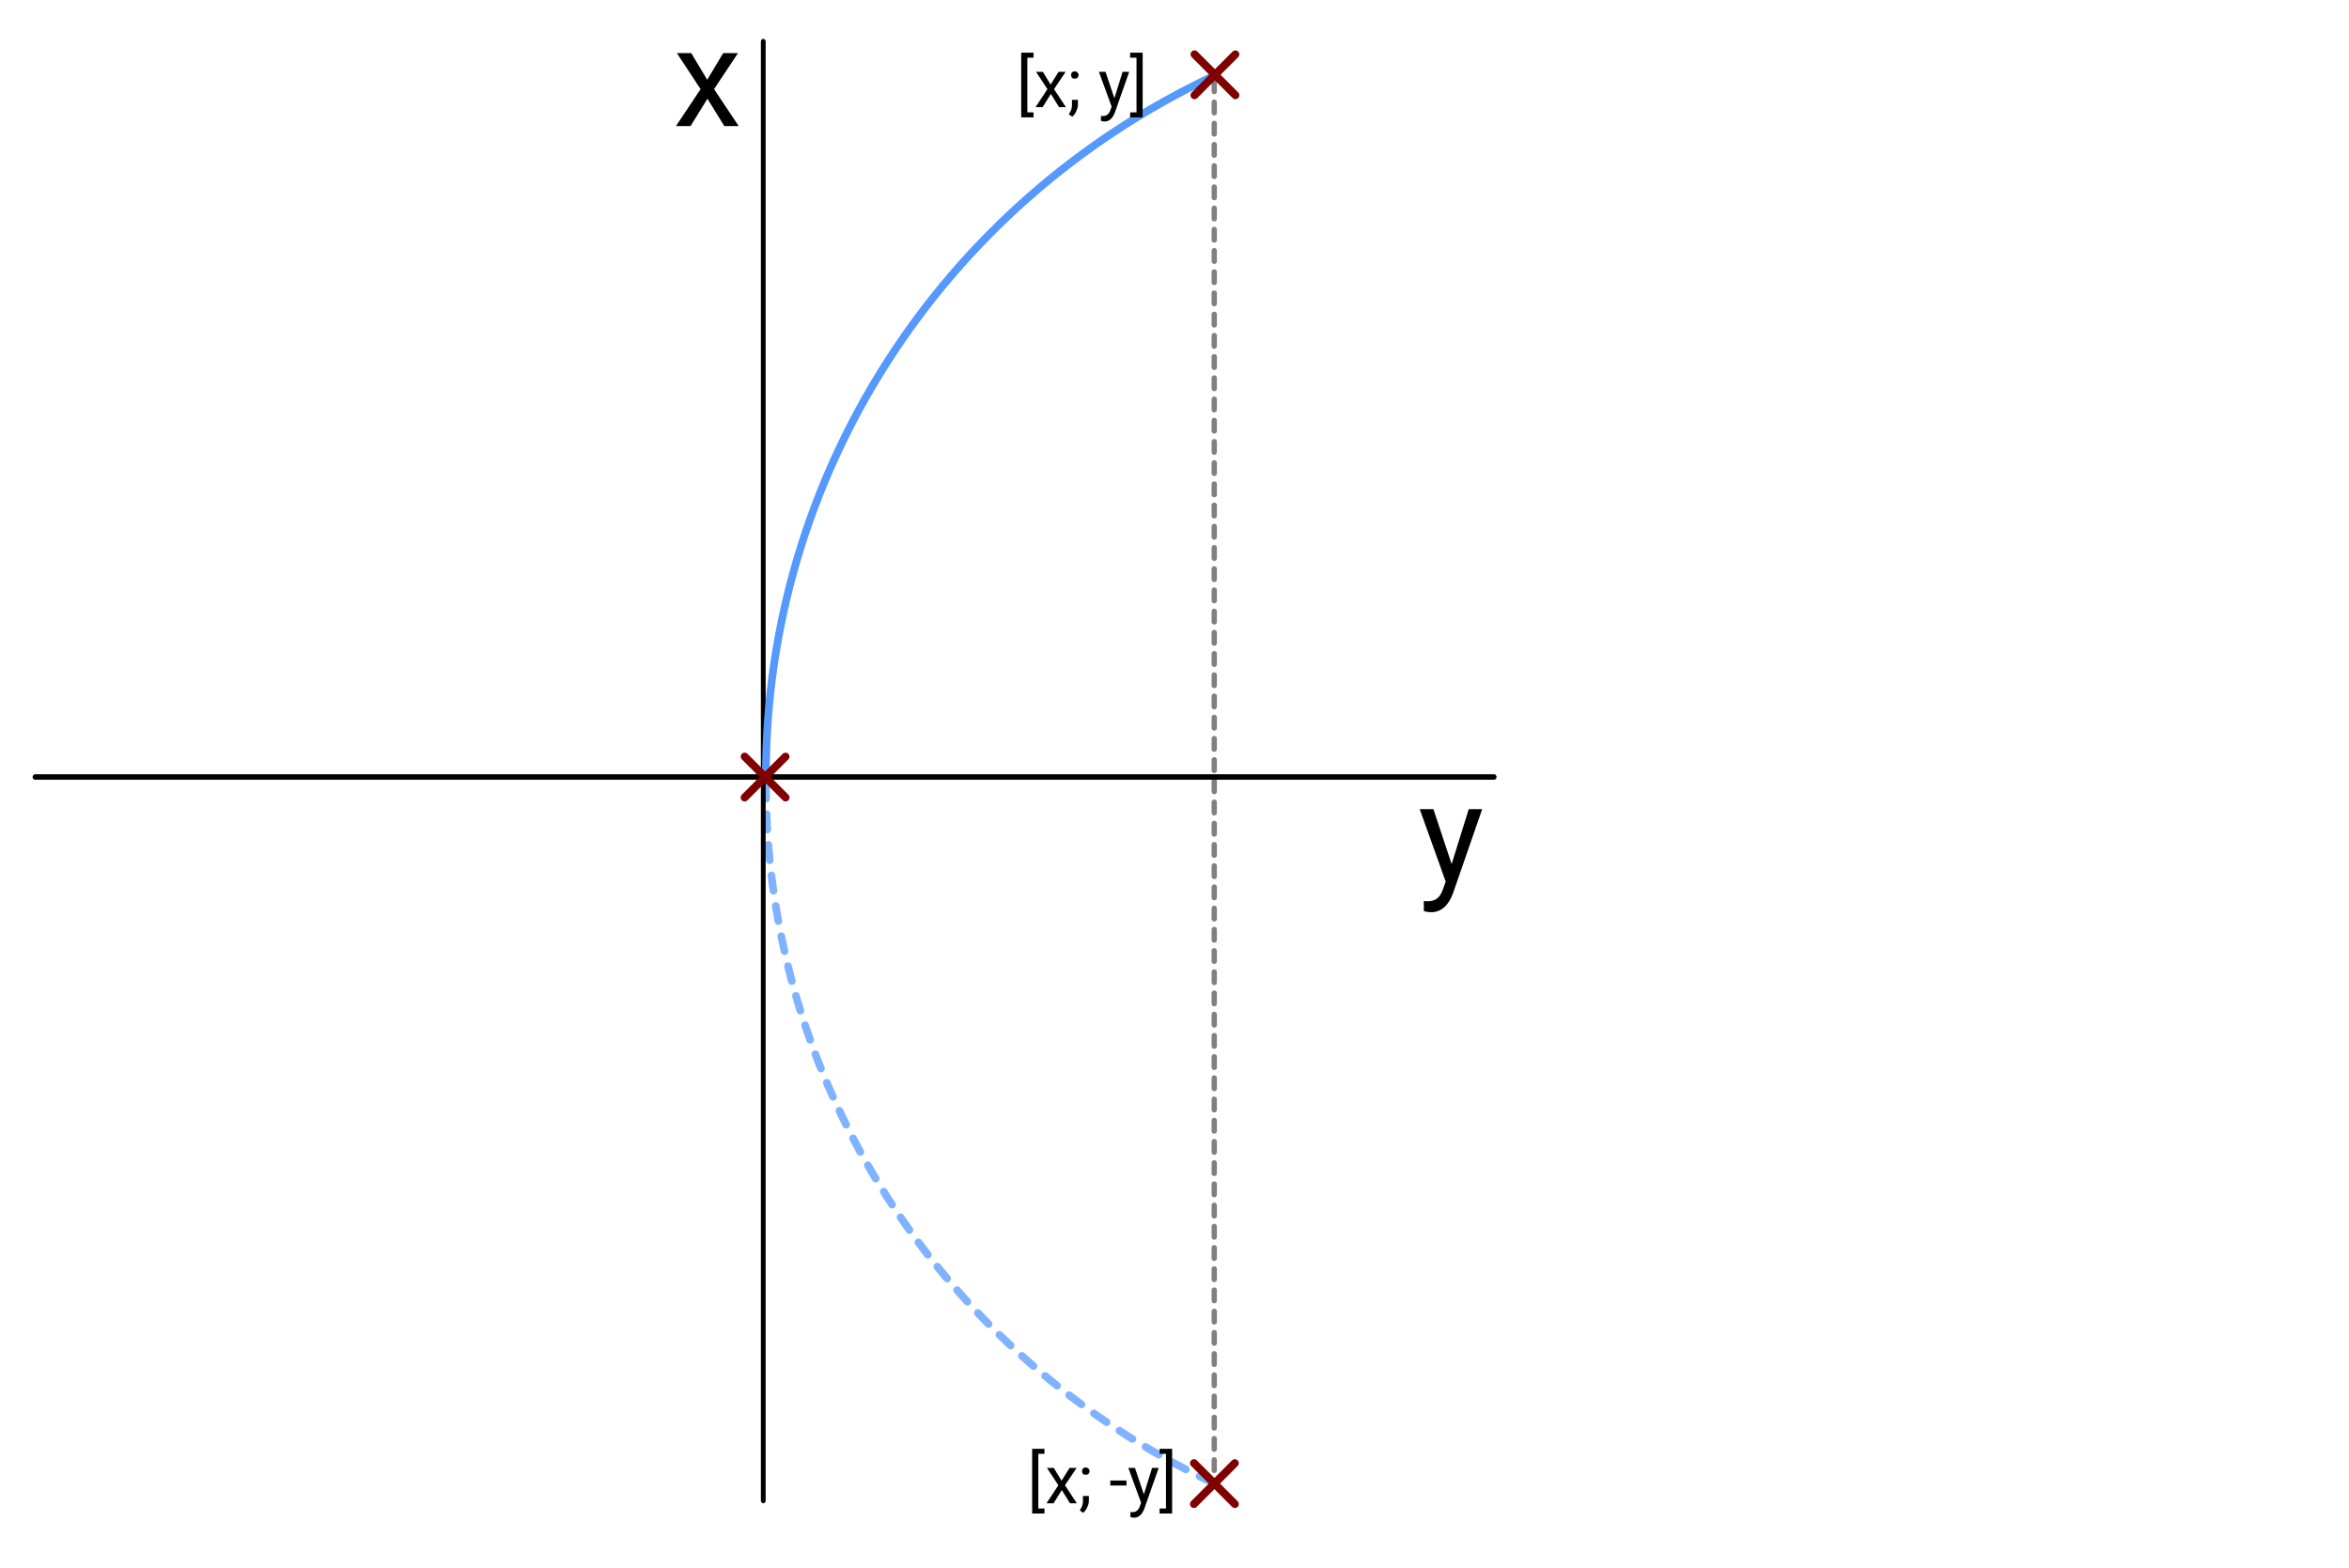
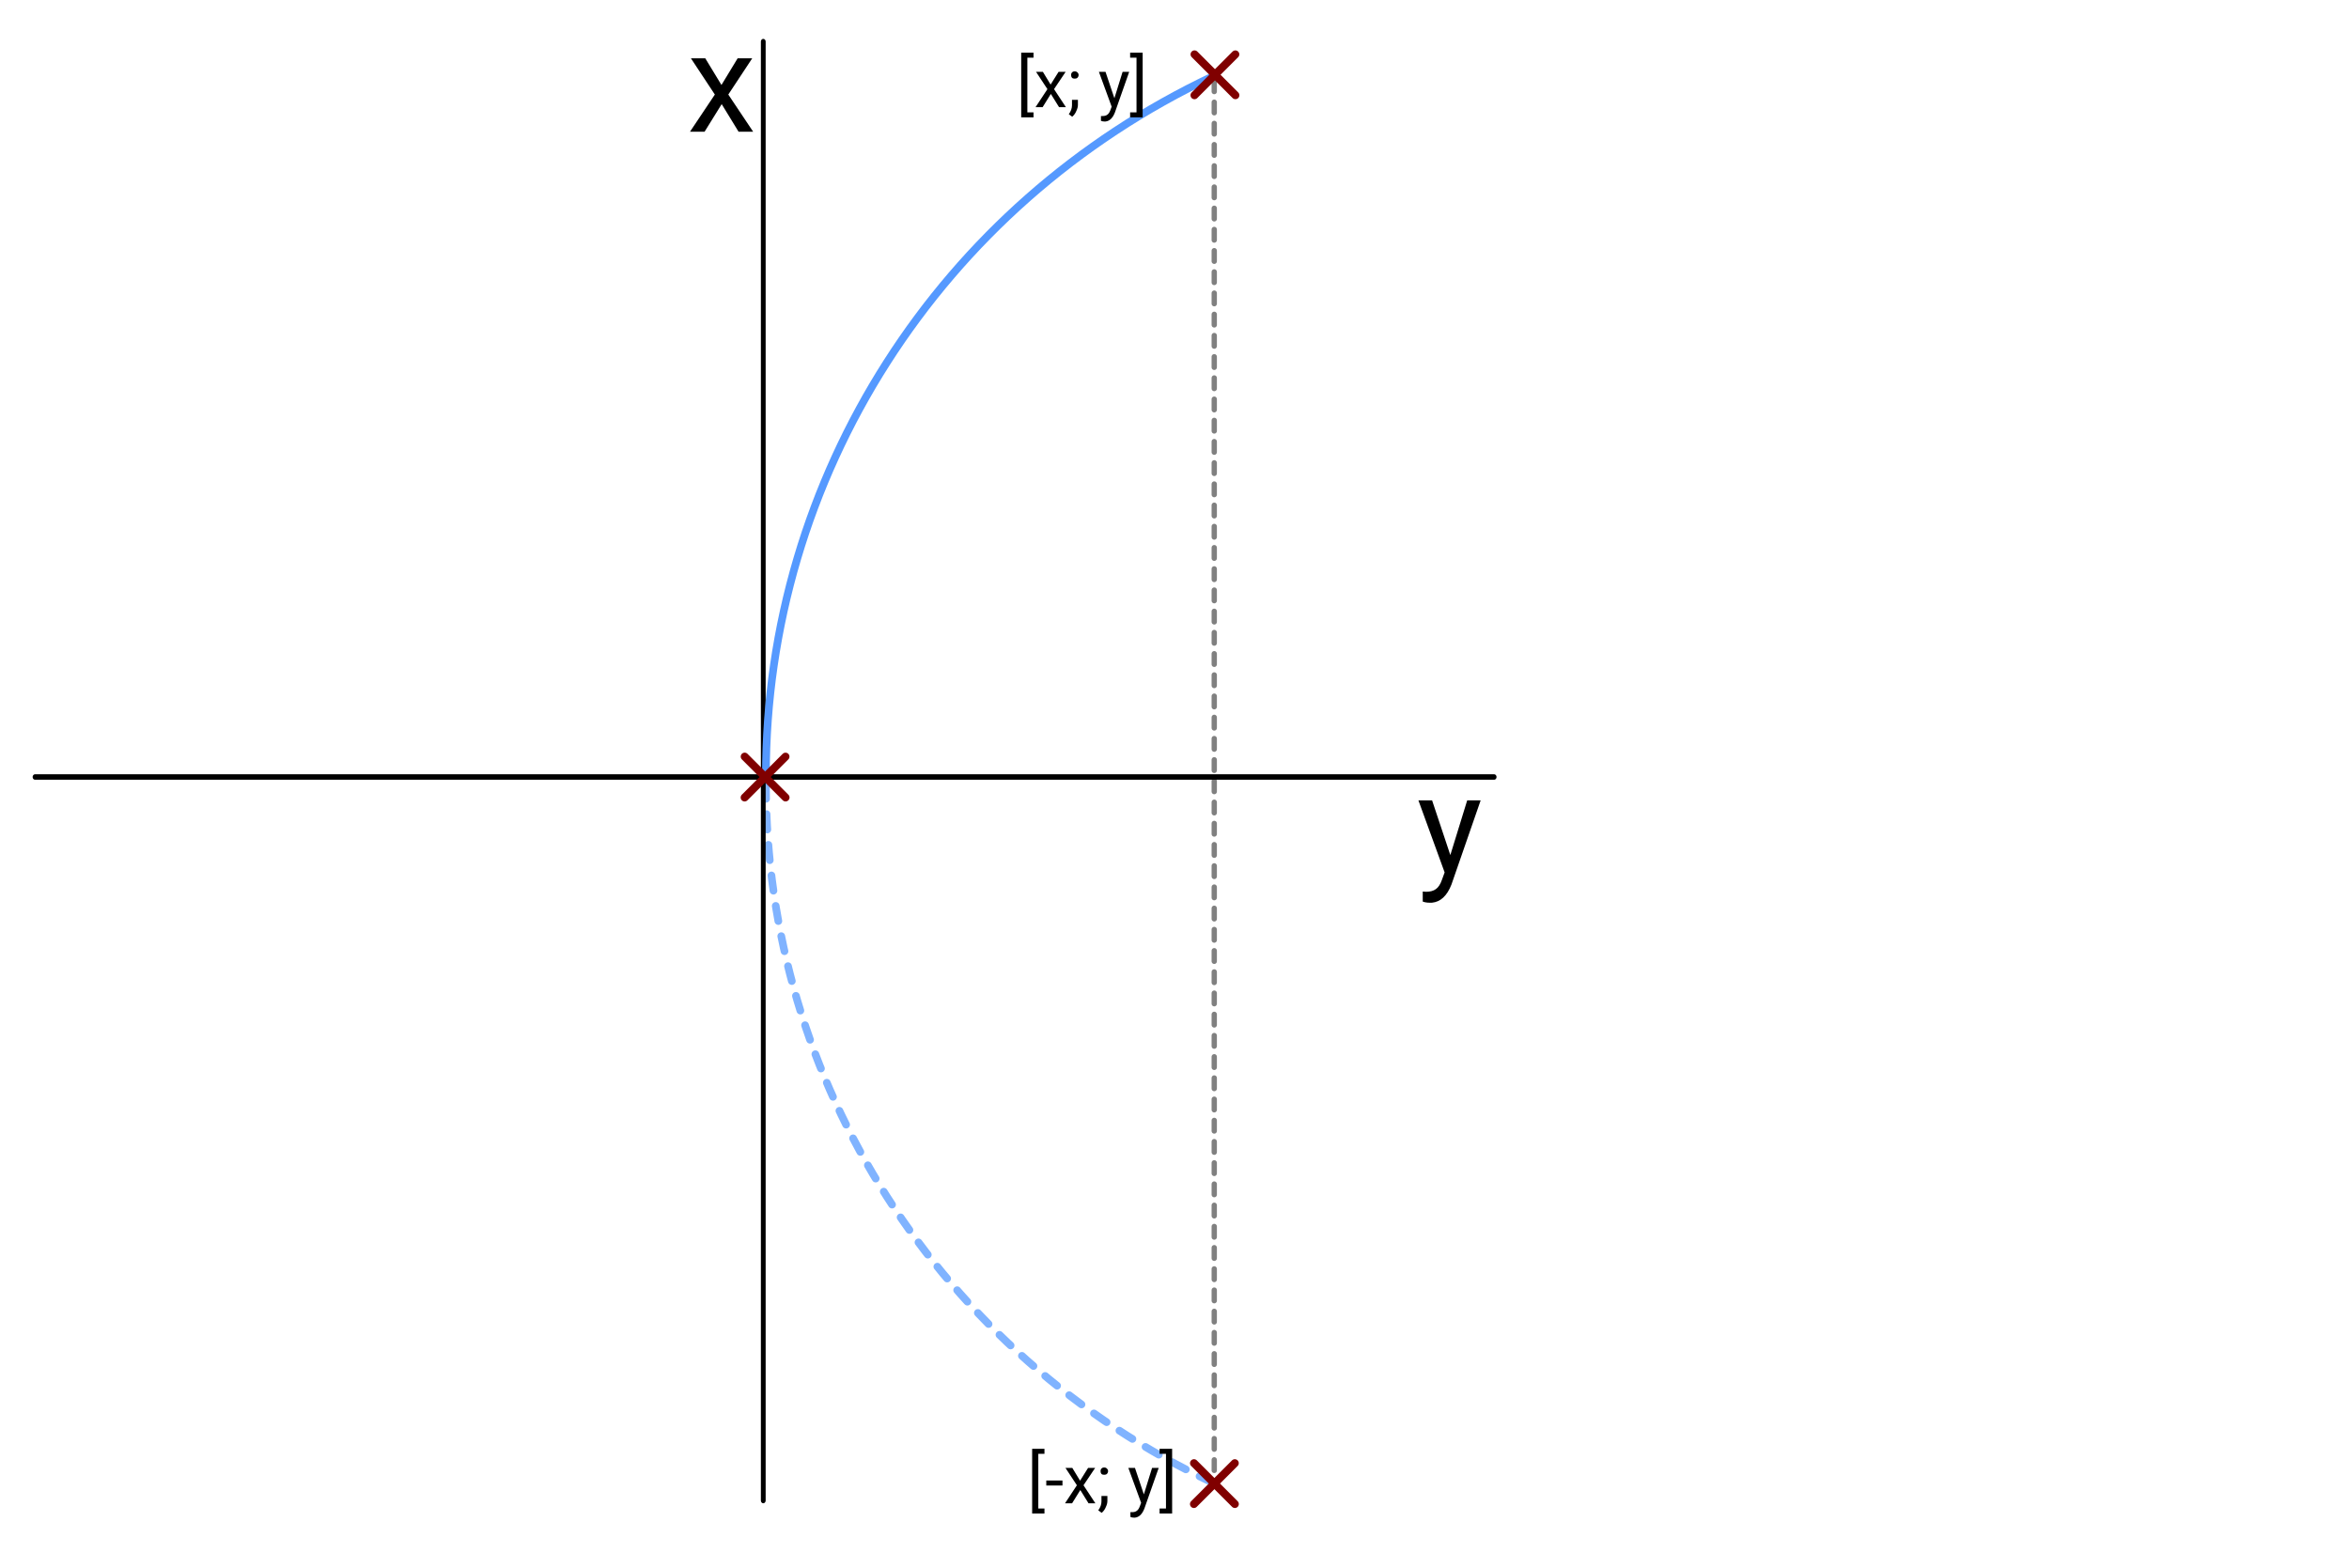
- <svg xmlns="http://www.w3.org/2000/svg" xmlns:ns1="http://www.openswatchbook.org/uri/2009/osb" xmlns:xlink="http://www.w3.org/1999/xlink" width="160.988mm" height="107.452mm" viewBox="0 0 160.988 107.452" version="1.1" id="svg8">
+ <svg xmlns="http://www.w3.org/2000/svg" xmlns:ns1="http://www.openswatchbook.org/uri/2009/osb" xmlns:xlink="http://www.w3.org/1999/xlink" id="svg8" version="1.1" viewBox="0 0 160.988 107.452" height="107.452mm" width="160.988mm">
  <defs id="defs2">
    <linearGradient id="linearGradient2931">
-       <stop id="stop2927" offset="0" style="stop-color:#ffffff;stop-opacity:1;" />
-       <stop id="stop2929" offset="1" style="stop-color:#ffffff;stop-opacity:0;" />
+       <stop style="stop-color:#ffffff;stop-opacity:1;" offset="0" id="stop2927" />
+       <stop style="stop-color:#ffffff;stop-opacity:0;" offset="1" id="stop2929" />
    </linearGradient>
-     <linearGradient ns1:paint="solid" id="linearGradient2919">
-       <stop id="stop2917" offset="0" style="stop-color:#000000;stop-opacity:1;" />
+     <linearGradient id="linearGradient2919" ns1:paint="solid">
+       <stop style="stop-color:#000000;stop-opacity:1;" offset="0" id="stop2917" />
    </linearGradient>
    <linearGradient id="linearGradient973">
-       <stop id="stop969" offset="0" style="stop-color:#ffffff;stop-opacity:1;" />
-       <stop id="stop971" offset="1" style="stop-color:#ffffff;stop-opacity:0;" />
+       <stop style="stop-color:#ffffff;stop-opacity:1;" offset="0" id="stop969" />
+       <stop style="stop-color:#ffffff;stop-opacity:0;" offset="1" id="stop971" />
    </linearGradient>
    <linearGradient id="linearGradient957">
-       <stop id="stop953" offset="0" style="stop-color:#ffffff;stop-opacity:1;" />
-       <stop id="stop955" offset="1" style="stop-color:#ffffff;stop-opacity:0;" />
+       <stop style="stop-color:#ffffff;stop-opacity:1;" offset="0" id="stop953" />
+       <stop style="stop-color:#ffffff;stop-opacity:0;" offset="1" id="stop955" />
    </linearGradient>
    <linearGradient id="linearGradient949">
-       <stop id="stop945" offset="0" style="stop-color:#ffffff;stop-opacity:1;" />
-       <stop id="stop947" offset="1" style="stop-color:#ffffff;stop-opacity:0;" />
+       <stop style="stop-color:#ffffff;stop-opacity:1;" offset="0" id="stop945" />
+       <stop style="stop-color:#ffffff;stop-opacity:0;" offset="1" id="stop947" />
    </linearGradient>
    <linearGradient id="linearGradient909">
-       <stop id="stop905" offset="0" style="stop-color:#ffffff;stop-opacity:1;" />
-       <stop id="stop907" offset="1" style="stop-color:#ffffff;stop-opacity:0;" />
+       <stop style="stop-color:#ffffff;stop-opacity:1;" offset="0" id="stop905" />
+       <stop style="stop-color:#ffffff;stop-opacity:0;" offset="1" id="stop907" />
    </linearGradient>
    <linearGradient id="linearGradient875">
-       <stop id="stop871" offset="0" style="stop-color:#ffffff;stop-opacity:1;" />
-       <stop id="stop873" offset="1" style="stop-color:#ffffff;stop-opacity:0;" />
+       <stop style="stop-color:#ffffff;stop-opacity:1;" offset="0" id="stop871" />
+       <stop style="stop-color:#ffffff;stop-opacity:0;" offset="1" id="stop873" />
    </linearGradient>
-     <radialGradient gradientUnits="userSpaceOnUse" gradientTransform="matrix(1.204899,0,0,0.751708,-21.75348,18.88949)" r="5.584" fy="76.078" fx="106.167" cy="76.078" cx="106.167" id="radialGradient877" xlink:href="#linearGradient875" />
-     <radialGradient xlink:href="#linearGradient875" id="radialGradient877-3" cx="106.167" cy="76.078" fx="106.167" fy="76.078" r="5.584" gradientTransform="matrix(1.329511,0,0,0.8294506,-33.21439,108.5771)" gradientUnits="userSpaceOnUse" />
-     <radialGradient gradientUnits="userSpaceOnUse" gradientTransform="matrix(1,0,0,1.349599,0,-26.7366)" r="3.107" fy="76.478" fx="80.45" cy="76.478" cx="80.45" id="radialGradient911" xlink:href="#linearGradient909" />
-     <radialGradient xlink:href="#linearGradient909" id="radialGradient911-3" cx="80.45" cy="76.478" fx="80.45" fy="76.478" r="3.107" gradientTransform="matrix(1.539233,0.05501682,-0.07015324,1.962712,12.70639,-25.43554)" gradientUnits="userSpaceOnUse" />
-     <radialGradient gradientUnits="userSpaceOnUse" gradientTransform="matrix(1.360617,0,0,0.01821731,-44.50962,-82.92933)" r="51.92" fy="-84.468" fx="123.426" cy="-84.468" cx="123.426" id="radialGradient951" xlink:href="#linearGradient949" />
-     <radialGradient gradientUnits="userSpaceOnUse" gradientTransform="matrix(1.492207,0,0,0.01621601,-41.66678,121.5422)" r="51.92" fy="123.546" fx="84.653" cy="123.546" cx="84.653" id="radialGradient959" xlink:href="#linearGradient957" />
-     <radialGradient gradientUnits="userSpaceOnUse" gradientTransform="matrix(2.201107,-2.201107,0.4888455,0.4888455,-170.0974,269.4011)" r="15.991" fy="97.048" fx="100.002" cy="97.048" cx="100.002" id="radialGradient975" xlink:href="#linearGradient973" />
-     <radialGradient gradientUnits="userSpaceOnUse" gradientTransform="matrix(3.713249,-3.713249,0.5741358,0.5741359,-167.7084,282.5772)" r="15.891" fy="-148.848" fx="93.308" cy="-148.848" cx="93.308" id="radialGradient2933" xlink:href="#linearGradient2931" />
+     <radialGradient xlink:href="#linearGradient875" id="radialGradient877" cx="106.167" cy="76.078" fx="106.167" fy="76.078" r="5.584" gradientTransform="matrix(1.204899,0,0,0.751708,-21.75348,18.88949)" gradientUnits="userSpaceOnUse" />
+     <radialGradient gradientUnits="userSpaceOnUse" gradientTransform="matrix(1.329511,0,0,0.8294506,-33.21439,108.5771)" r="5.584" fy="76.078" fx="106.167" cy="76.078" cx="106.167" id="radialGradient877-3" xlink:href="#linearGradient875" />
+     <radialGradient xlink:href="#linearGradient909" id="radialGradient911" cx="80.45" cy="76.478" fx="80.45" fy="76.478" r="3.107" gradientTransform="matrix(1,0,0,1.349599,50.97702,24.47842)" gradientUnits="userSpaceOnUse" />
+     <radialGradient gradientUnits="userSpaceOnUse" gradientTransform="matrix(1.539233,0.05501682,-0.07015324,1.962712,-37.38343,-76.90015)" r="3.107" fy="76.478" fx="80.45" cy="76.478" cx="80.45" id="radialGradient911-3" xlink:href="#linearGradient909" />
+     <radialGradient xlink:href="#linearGradient949" id="radialGradient951" cx="123.426" cy="-84.468" fx="123.426" fy="-84.468" r="51.92" gradientTransform="matrix(1.360617,0,0,0.01821731,-44.50962,-82.92933)" gradientUnits="userSpaceOnUse" />
+     <radialGradient xlink:href="#linearGradient957" id="radialGradient959" cx="84.653" cy="123.546" fx="84.653" fy="123.546" r="51.92" gradientTransform="matrix(1.492207,0,0,0.01621601,-41.66678,121.5422)" gradientUnits="userSpaceOnUse" />
+     <radialGradient xlink:href="#linearGradient973" id="radialGradient975" cx="100.002" cy="97.048" fx="100.002" fy="97.048" r="15.991" gradientTransform="matrix(2.201107,-2.201107,0.4888455,0.4888455,-170.0974,269.4011)" gradientUnits="userSpaceOnUse" />
+     <radialGradient xlink:href="#linearGradient2931" id="radialGradient2933" cx="93.308" cy="-148.848" fx="93.308" fy="-148.848" r="15.891" gradientTransform="matrix(3.713249,-3.713249,0.5741358,0.5741359,-167.7084,282.5772)" gradientUnits="userSpaceOnUse" />
  </defs>
-   <g transform="translate(-32.13315,-70.24217)" id="layer1">
-     <rect style="opacity:0.82;fill:url(#radialGradient877-3);fill-opacity:1;stroke:none;stroke-width:2.83;stroke-linecap:round;stroke-linejoin:round;paint-order:stroke fill markers" id="rect869-5" width="12.323" height="6.555" x="101.774" y="168.403" ry="3.265" rx="3.265" />
-     <rect rx="2.959" ry="2.959" y="73.108" x="100.583" height="5.94" width="11.168" id="rect869" style="opacity:0.82;fill:url(#radialGradient877);fill-opacity:1;stroke:none;stroke-width:2.565;stroke-linecap:round;stroke-linejoin:round;paint-order:stroke fill markers" />
-     <path transform="scale(1,-1)" d="m 84.626,-123.939 a 53.948,53.126 0 0 1 30.654,-47.948" style="fill:none;stroke:url(#radialGradient2933);stroke-width:1.127;stroke-linecap:round;stroke-linejoin:round;stroke-miterlimit:4;stroke-dasharray:2.254, 2.254;stroke-dashoffset:0;paint-order:stroke fill markers" id="path846-1-0" />
-     <path d="M 84.626,123.41 A 53.948,53.126 0 0 1 115.281,75.461" style="fill:none;stroke:url(#radialGradient975);stroke-width:1.327;stroke-linecap:round;stroke-linejoin:round;stroke-miterlimit:4;stroke-dasharray:none;paint-order:stroke fill markers" id="path846-7" />
-     <rect ry="1.034" y="-85.502" x="71.506" height="2.068" width="103.839" id="rect1080-2" style="fill:url(#radialGradient951);fill-opacity:1;stroke:none;stroke-width:0.353;stroke-linecap:round;stroke-linejoin:round;stroke-miterlimit:4;stroke-dasharray:none;stroke-dashoffset:0;paint-order:stroke fill markers" transform="rotate(90)" />
-     <rect style="fill:url(#radialGradient959);fill-opacity:1;stroke:none;stroke-width:0.353;stroke-linecap:round;stroke-linejoin:round;stroke-miterlimit:4;stroke-dasharray:none;stroke-dashoffset:0;paint-order:stroke fill markers" id="rect1080" width="103.839" height="2.068" x="32.733" y="122.512" ry="1.034" />
-     <path id="path846-1" style="fill:none;stroke:#80b3ff;stroke-width:0.527;stroke-linecap:round;stroke-linejoin:round;stroke-miterlimit:4;stroke-dasharray:1.054, 1.054;stroke-dashoffset:0;paint-order:stroke fill markers" d="m 84.626,-123.939 a 53.948,53.126 0 0 1 30.654,-47.948" transform="scale(1,-1)" />
-     <rect ry="3.265" rx="2.842" y="72.285" x="77.343" height="8.385" width="6.213" id="rect903" style="opacity:0.82;fill:url(#radialGradient911);fill-opacity:1;stroke:none;stroke-width:2.565;stroke-linecap:round;stroke-linejoin:round;paint-order:stroke fill markers" />
-     <rect style="opacity:0.82;fill:url(#radialGradient911-3);fill-opacity:1;stroke:none;stroke-width:2.775;stroke-linecap:round;stroke-linejoin:round;paint-order:stroke fill markers" id="rect903-2" width="6.722" height="9.072" x="127.811" y="124.559" rx="3.075" ry="3.532" />
-     <g id="g1028">
-       <path id="path951" d="M 115.351,75.792 V 171.972" style="fill:none;stroke:#808080;stroke-width:0.364;stroke-linecap:round;stroke-linejoin:miter;stroke-miterlimit:4;stroke-dasharray:0.727, 0.727;stroke-dashoffset:0;stroke-opacity:1" />
-       <g id="g844">
-         <g id="g839" transform="matrix(1.238326,0,0,1.414644,-39.90555,-31.24053)">
-           <path id="path833" d="M 60.113,109.385 H 140.867" style="fill:none;stroke:#000000;stroke-width:0.264;stroke-linecap:round;stroke-linejoin:miter;stroke-miterlimit:4;stroke-dasharray:none;stroke-opacity:1" />
-           <path id="path835" d="M 100.417,73.753 V 144.442" style="fill:none;stroke:#000000;stroke-width:0.264;stroke-linecap:round;stroke-linejoin:miter;stroke-miterlimit:4;stroke-dasharray:none;stroke-opacity:1" />
-         </g>
+   <g id="layer1" transform="translate(-32.13315,-70.24217)">
+     <rect rx="3.265" ry="3.265" y="168.403" x="101.774" height="6.555" width="12.323" id="rect869-5" style="opacity:0.82;fill:url(#radialGradient877-3);fill-opacity:1;stroke:none;stroke-width:2.83;stroke-linecap:round;stroke-linejoin:round;paint-order:stroke fill markers" />
+     <rect style="opacity:0.82;fill:url(#radialGradient877);fill-opacity:1;stroke:none;stroke-width:2.565;stroke-linecap:round;stroke-linejoin:round;paint-order:stroke fill markers" id="rect869" width="11.168" height="5.94" x="100.583" y="73.108" ry="2.959" rx="2.959" />
+     <path id="path846-1-0" style="fill:none;stroke:url(#radialGradient2933);stroke-width:1.127;stroke-linecap:round;stroke-linejoin:round;stroke-miterlimit:4;stroke-dasharray:2.254, 2.254;stroke-dashoffset:0;paint-order:stroke fill markers" d="m 84.626,-123.939 a 53.948,53.126 0 0 1 30.654,-47.948" transform="scale(1,-1)" />
+     <path id="path846-7" style="fill:none;stroke:url(#radialGradient975);stroke-width:1.327;stroke-linecap:round;stroke-linejoin:round;stroke-miterlimit:4;stroke-dasharray:none;paint-order:stroke fill markers" d="M 84.626,123.41 A 53.948,53.126 0 0 1 115.281,75.461" />
+     <rect transform="rotate(90)" style="fill:url(#radialGradient951);fill-opacity:1;stroke:none;stroke-width:0.353;stroke-linecap:round;stroke-linejoin:round;stroke-miterlimit:4;stroke-dasharray:none;stroke-dashoffset:0;paint-order:stroke fill markers" id="rect1080-2" width="103.839" height="2.068" x="71.506" y="-85.502" ry="1.034" />
+     <rect ry="1.034" y="122.512" x="32.733" height="2.068" width="103.839" id="rect1080" style="fill:url(#radialGradient959);fill-opacity:1;stroke:none;stroke-width:0.353;stroke-linecap:round;stroke-linejoin:round;stroke-miterlimit:4;stroke-dasharray:none;stroke-dashoffset:0;paint-order:stroke fill markers" />
+     <path transform="scale(1,-1)" d="m 84.626,-123.939 a 53.948,53.126 0 0 1 30.654,-47.948" style="fill:none;stroke:#80b3ff;stroke-width:0.527;stroke-linecap:round;stroke-linejoin:round;stroke-miterlimit:4;stroke-dasharray:1.054, 1.054;stroke-dashoffset:0;paint-order:stroke fill markers" id="path846-1" />
+     <rect style="opacity:0.82;fill:url(#radialGradient911);fill-opacity:1;stroke:none;stroke-width:2.565;stroke-linecap:round;stroke-linejoin:round;paint-order:stroke fill markers" id="rect903" width="6.213" height="8.385" x="128.32" y="123.5" rx="2.842" ry="3.265" />
+     <rect ry="3.532" rx="3.075" y="73.094" x="77.722" height="9.072" width="6.722" id="rect903-2" style="opacity:0.82;fill:url(#radialGradient911-3);fill-opacity:1;stroke:none;stroke-width:2.775;stroke-linecap:round;stroke-linejoin:round;paint-order:stroke fill markers" />
+     <path id="path951" d="M 115.351,75.792 V 171.972" style="fill:none;stroke:#808080;stroke-width:0.364;stroke-linecap:round;stroke-linejoin:miter;stroke-miterlimit:4;stroke-dasharray:0.727, 0.727;stroke-dashoffset:0;stroke-opacity:1" />
+     <g id="g844">
+       <g id="g839" transform="matrix(1.238326,0,0,1.414644,-39.90555,-31.24053)">
+         <path id="path833" d="M 60.113,109.385 H 140.867" style="fill:none;stroke:#000000;stroke-width:0.264;stroke-linecap:round;stroke-linejoin:miter;stroke-miterlimit:4;stroke-dasharray:none;stroke-opacity:1" />
+         <path id="path835" d="M 100.417,73.753 V 144.442" style="fill:none;stroke:#000000;stroke-width:0.264;stroke-linecap:round;stroke-linejoin:miter;stroke-miterlimit:4;stroke-dasharray:none;stroke-opacity:1" />
      </g>
-       <path id="path846" style="fill:none;stroke:#5599ff;stroke-width:0.527;stroke-linecap:round;stroke-linejoin:round;stroke-miterlimit:4;stroke-dasharray:none;paint-order:stroke fill markers" d="M 84.626,123.41 A 53.948,53.126 0 0 1 115.281,75.461" />
-       <g style="stroke:#800000" transform="translate(-1.128016,-1.429196)" id="g884">
-         <path style="fill:none;stroke:#800000;stroke-width:0.542;stroke-linecap:round;stroke-linejoin:round;stroke-miterlimit:4;stroke-dasharray:none;stroke-opacity:1" d="m 115.086,174.764 2.803,-2.803" id="path865" />
-         <path id="path865-6" d="m 117.893,174.763 -2.803,-2.803" style="fill:none;stroke:#800000;stroke-width:0.542;stroke-linecap:round;stroke-linejoin:round;stroke-miterlimit:4;stroke-dasharray:none;stroke-opacity:1" />
-       </g>
-       <g id="g884-7" transform="translate(-31.92073,-49.85814)" style="stroke:#800000">
-         <path id="path865-5" d="m 115.086,174.764 2.803,-2.803" style="fill:none;stroke:#800000;stroke-width:0.542;stroke-linecap:round;stroke-linejoin:round;stroke-miterlimit:4;stroke-dasharray:none;stroke-opacity:1" />
-         <path style="fill:none;stroke:#800000;stroke-width:0.542;stroke-linecap:round;stroke-linejoin:round;stroke-miterlimit:4;stroke-dasharray:none;stroke-opacity:1" d="m 117.893,174.763 -2.803,-2.803" id="path865-6-3" />
-       </g>
-       <g id="g884-5" transform="translate(-1.090957,-97.99263)" style="stroke:#800000">
-         <path id="path865-62" d="m 115.086,174.764 2.803,-2.803" style="fill:none;stroke:#800000;stroke-width:0.542;stroke-linecap:round;stroke-linejoin:round;stroke-miterlimit:4;stroke-dasharray:none;stroke-opacity:1" />
-         <path style="fill:none;stroke:#800000;stroke-width:0.542;stroke-linecap:round;stroke-linejoin:round;stroke-miterlimit:4;stroke-dasharray:none;stroke-opacity:1" d="m 117.893,174.763 -2.803,-2.803" id="path865-6-9" />
-       </g>
-       <text id="text921" y="78.885" x="78.274" style="font-size:9.446px;line-height:1.25;font-family:Roboto;-inkscape-font-specification:Roboto;letter-spacing:0px;word-spacing:0px;stroke-width:0.644" xml:space="preserve">
-         <tspan style="stroke-width:0.644" y="78.885" x="78.274" id="tspan919">x</tspan>
-       </text>
-       <text id="text929" y="130.735" x="129.326" style="font-size:9.517px;line-height:1.25;font-family:Roboto;-inkscape-font-specification:Roboto;letter-spacing:0px;word-spacing:0px;stroke-width:0.649" xml:space="preserve">
-         <tspan style="stroke-width:0.649" y="130.735" x="129.326" id="tspan927">y</tspan>
-       </text>
-       <text id="text955" y="77.585" x="101.792" style="font-size:4.592px;line-height:1.25;font-family:Roboto;-inkscape-font-specification:Roboto;letter-spacing:0px;word-spacing:0px;stroke-width:0.313" xml:space="preserve">
-         <tspan style="stroke-width:0.313" y="77.585" x="101.792" id="tspan953">[x; y]</tspan>
-       </text>
-       <text id="text959" y="173.281" x="102.542" style="font-size:4.592px;line-height:1.25;font-family:Roboto;-inkscape-font-specification:Roboto;letter-spacing:0px;word-spacing:0px;stroke-width:0.313" xml:space="preserve">
-         <tspan style="stroke-width:0.313" y="173.281" x="102.542" id="tspan957">[x; -y]</tspan>
-       </text>
    </g>
+     <path id="path846" style="fill:none;stroke:#5599ff;stroke-width:0.527;stroke-linecap:round;stroke-linejoin:round;stroke-miterlimit:4;stroke-dasharray:none;paint-order:stroke fill markers" d="M 84.626,123.41 A 53.948,53.126 0 0 1 115.281,75.461" />
+     <g style="stroke:#800000" transform="translate(-1.128016,-1.429196)" id="g884">
+       <path style="fill:none;stroke:#800000;stroke-width:0.542;stroke-linecap:round;stroke-linejoin:round;stroke-miterlimit:4;stroke-dasharray:none;stroke-opacity:1" d="m 115.086,174.764 2.803,-2.803" id="path865" />
+       <path id="path865-6" d="m 117.893,174.763 -2.803,-2.803" style="fill:none;stroke:#800000;stroke-width:0.542;stroke-linecap:round;stroke-linejoin:round;stroke-miterlimit:4;stroke-dasharray:none;stroke-opacity:1" />
+     </g>
+     <g id="g884-7" transform="translate(-31.92073,-49.85814)" style="stroke:#800000">
+       <path id="path865-5" d="m 115.086,174.764 2.803,-2.803" style="fill:none;stroke:#800000;stroke-width:0.542;stroke-linecap:round;stroke-linejoin:round;stroke-miterlimit:4;stroke-dasharray:none;stroke-opacity:1" />
+       <path style="fill:none;stroke:#800000;stroke-width:0.542;stroke-linecap:round;stroke-linejoin:round;stroke-miterlimit:4;stroke-dasharray:none;stroke-opacity:1" d="m 117.893,174.763 -2.803,-2.803" id="path865-6-3" />
+     </g>
+     <g id="g884-5" transform="translate(-1.090957,-97.99263)" style="stroke:#800000">
+       <path id="path865-62" d="m 115.086,174.764 2.803,-2.803" style="fill:none;stroke:#800000;stroke-width:0.542;stroke-linecap:round;stroke-linejoin:round;stroke-miterlimit:4;stroke-dasharray:none;stroke-opacity:1" />
+       <path style="fill:none;stroke:#800000;stroke-width:0.542;stroke-linecap:round;stroke-linejoin:round;stroke-miterlimit:4;stroke-dasharray:none;stroke-opacity:1" d="m 117.893,174.763 -2.803,-2.803" id="path865-6-9" />
+     </g>
+     <text id="text921" y="130.1" x="129.251" style="font-size:9.446px;line-height:1.25;font-family:Roboto;-inkscape-font-specification:Roboto;letter-spacing:0px;word-spacing:0px;stroke-width:0.644" xml:space="preserve">
+       <tspan style="stroke-width:0.644" y="130.1" x="129.251" id="tspan919">y</tspan>
+     </text>
+     <text id="text929" y="79.27" x="79.236" style="font-size:9.517px;line-height:1.25;font-family:Roboto;-inkscape-font-specification:Roboto;letter-spacing:0px;word-spacing:0px;stroke-width:0.649" xml:space="preserve">
+       <tspan style="stroke-width:0.649" y="79.27" x="79.236" id="tspan927">x</tspan>
+     </text>
+     <text id="text955" y="77.585" x="101.792" style="font-size:4.592px;line-height:1.25;font-family:Roboto;-inkscape-font-specification:Roboto;letter-spacing:0px;word-spacing:0px;stroke-width:0.313" xml:space="preserve">
+       <tspan style="stroke-width:0.313" y="77.585" x="101.792" id="tspan953">[x; y]</tspan>
+     </text>
+     <text id="text959" y="173.281" x="102.542" style="font-size:4.592px;line-height:1.25;font-family:Roboto;-inkscape-font-specification:Roboto;letter-spacing:0px;word-spacing:0px;stroke-width:0.313" xml:space="preserve">
+       <tspan style="stroke-width:0.313" y="173.281" x="102.542" id="tspan957">[-x; y]</tspan>
+     </text>
  </g>
</svg>
